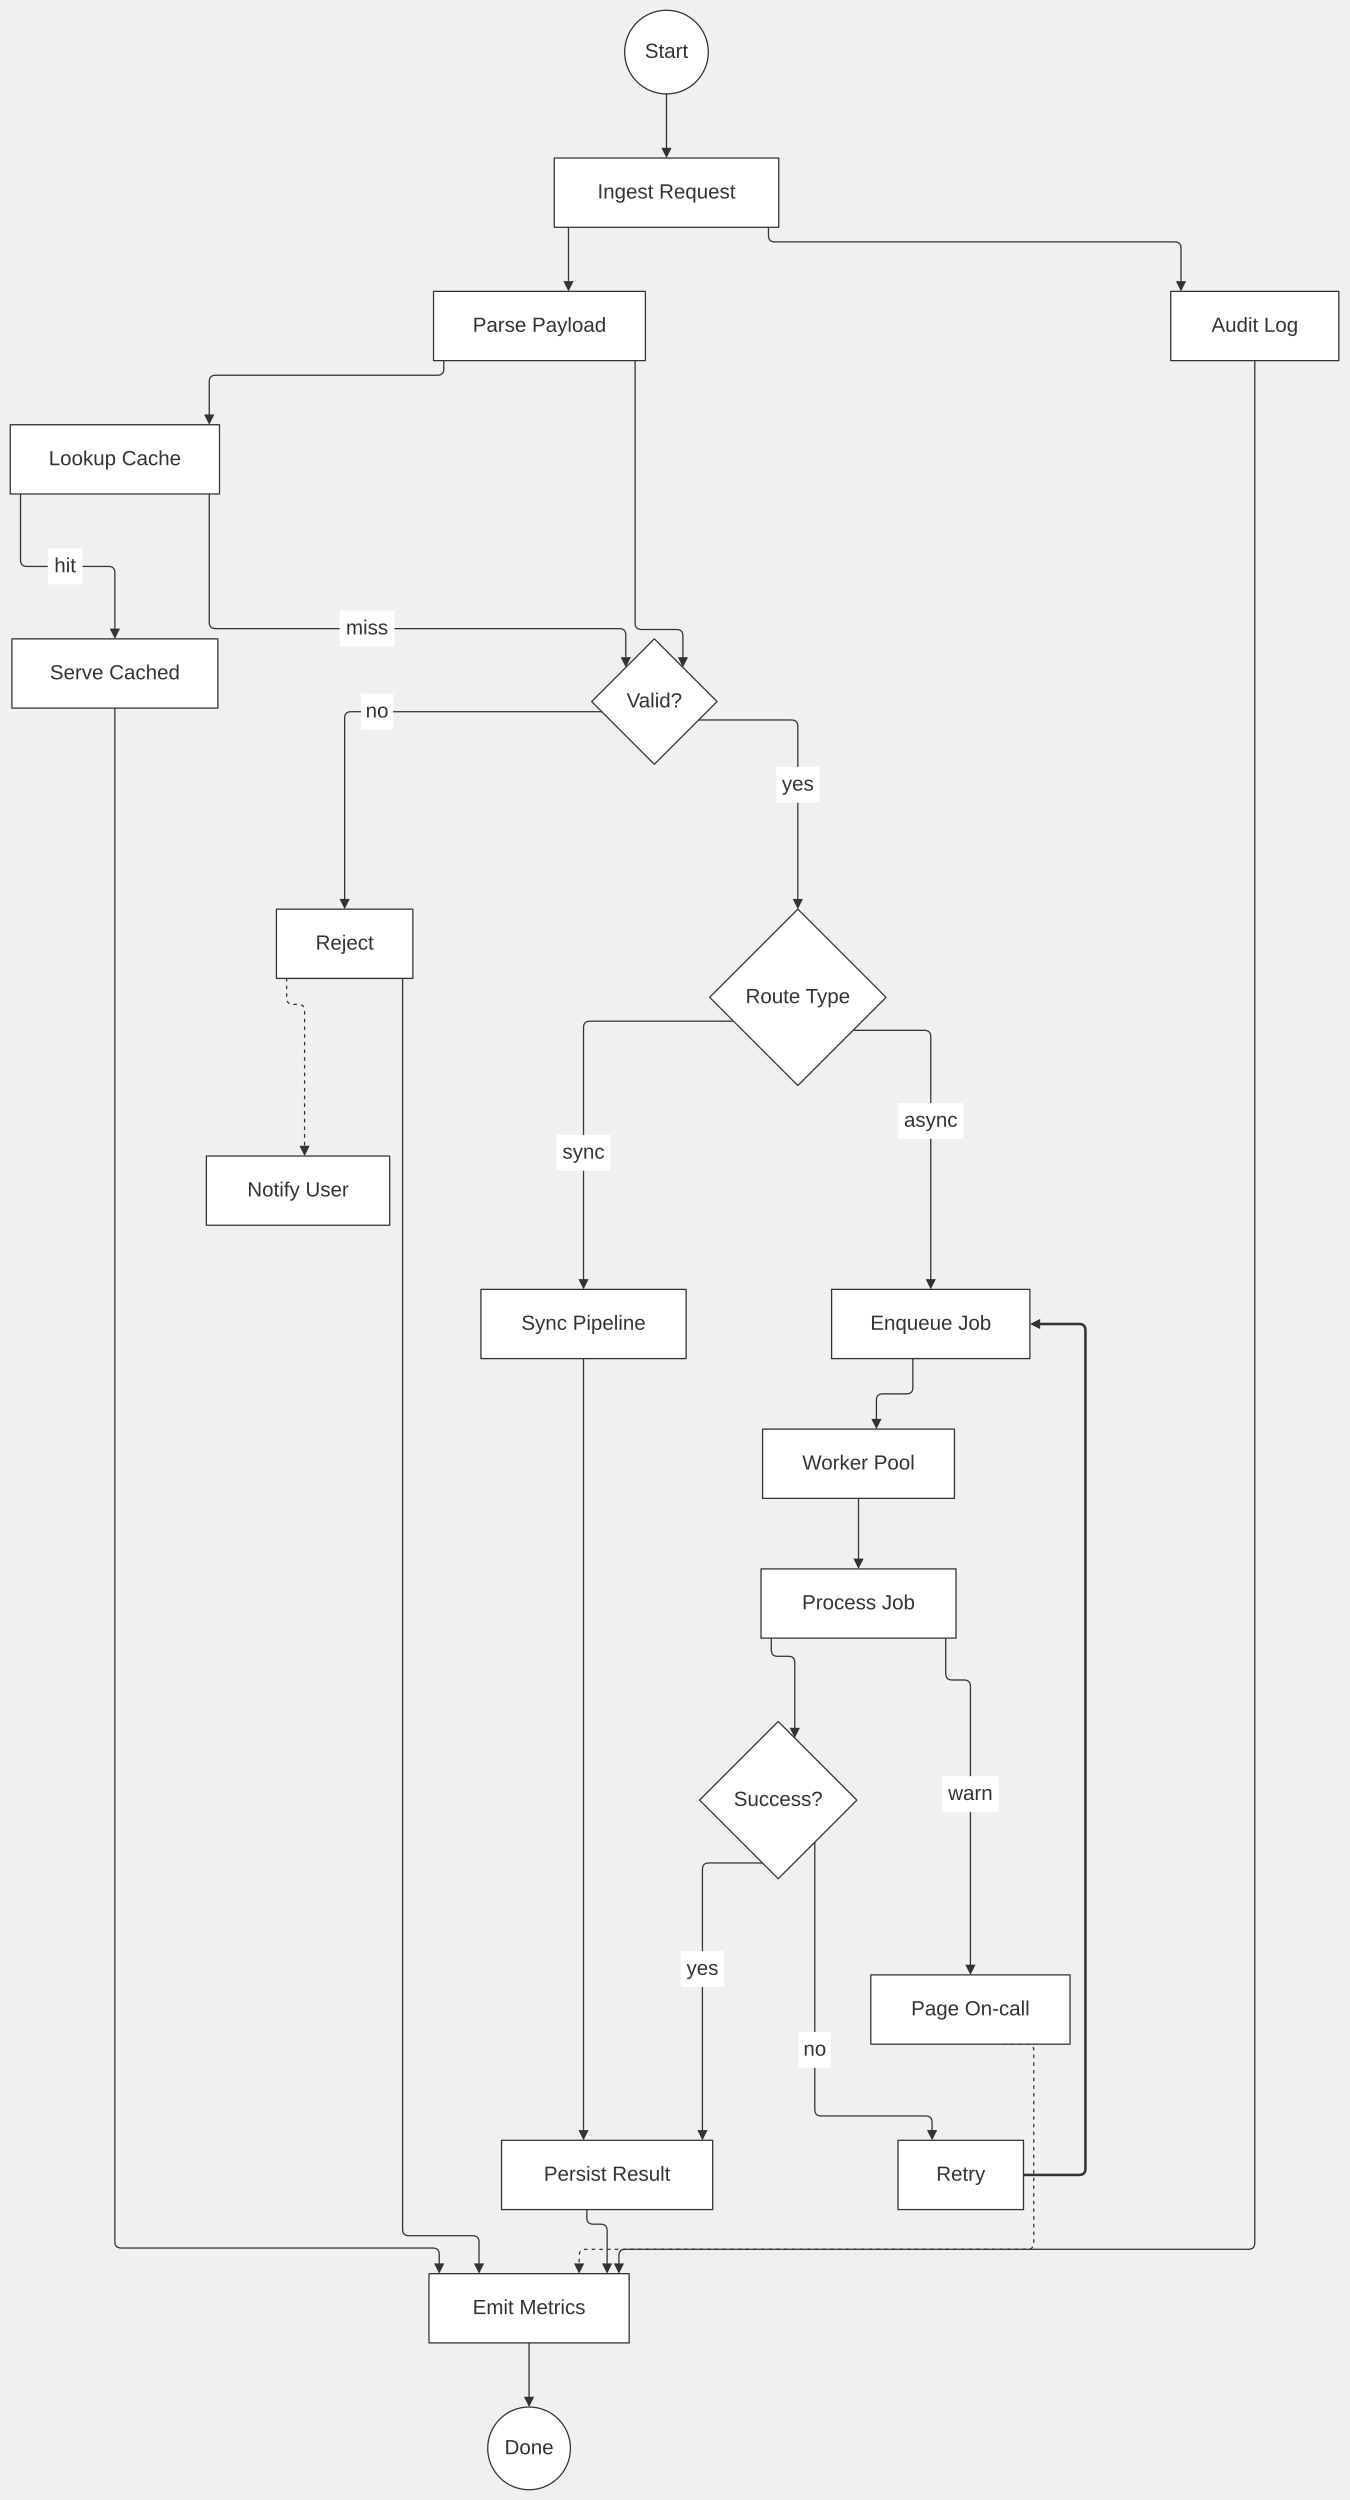
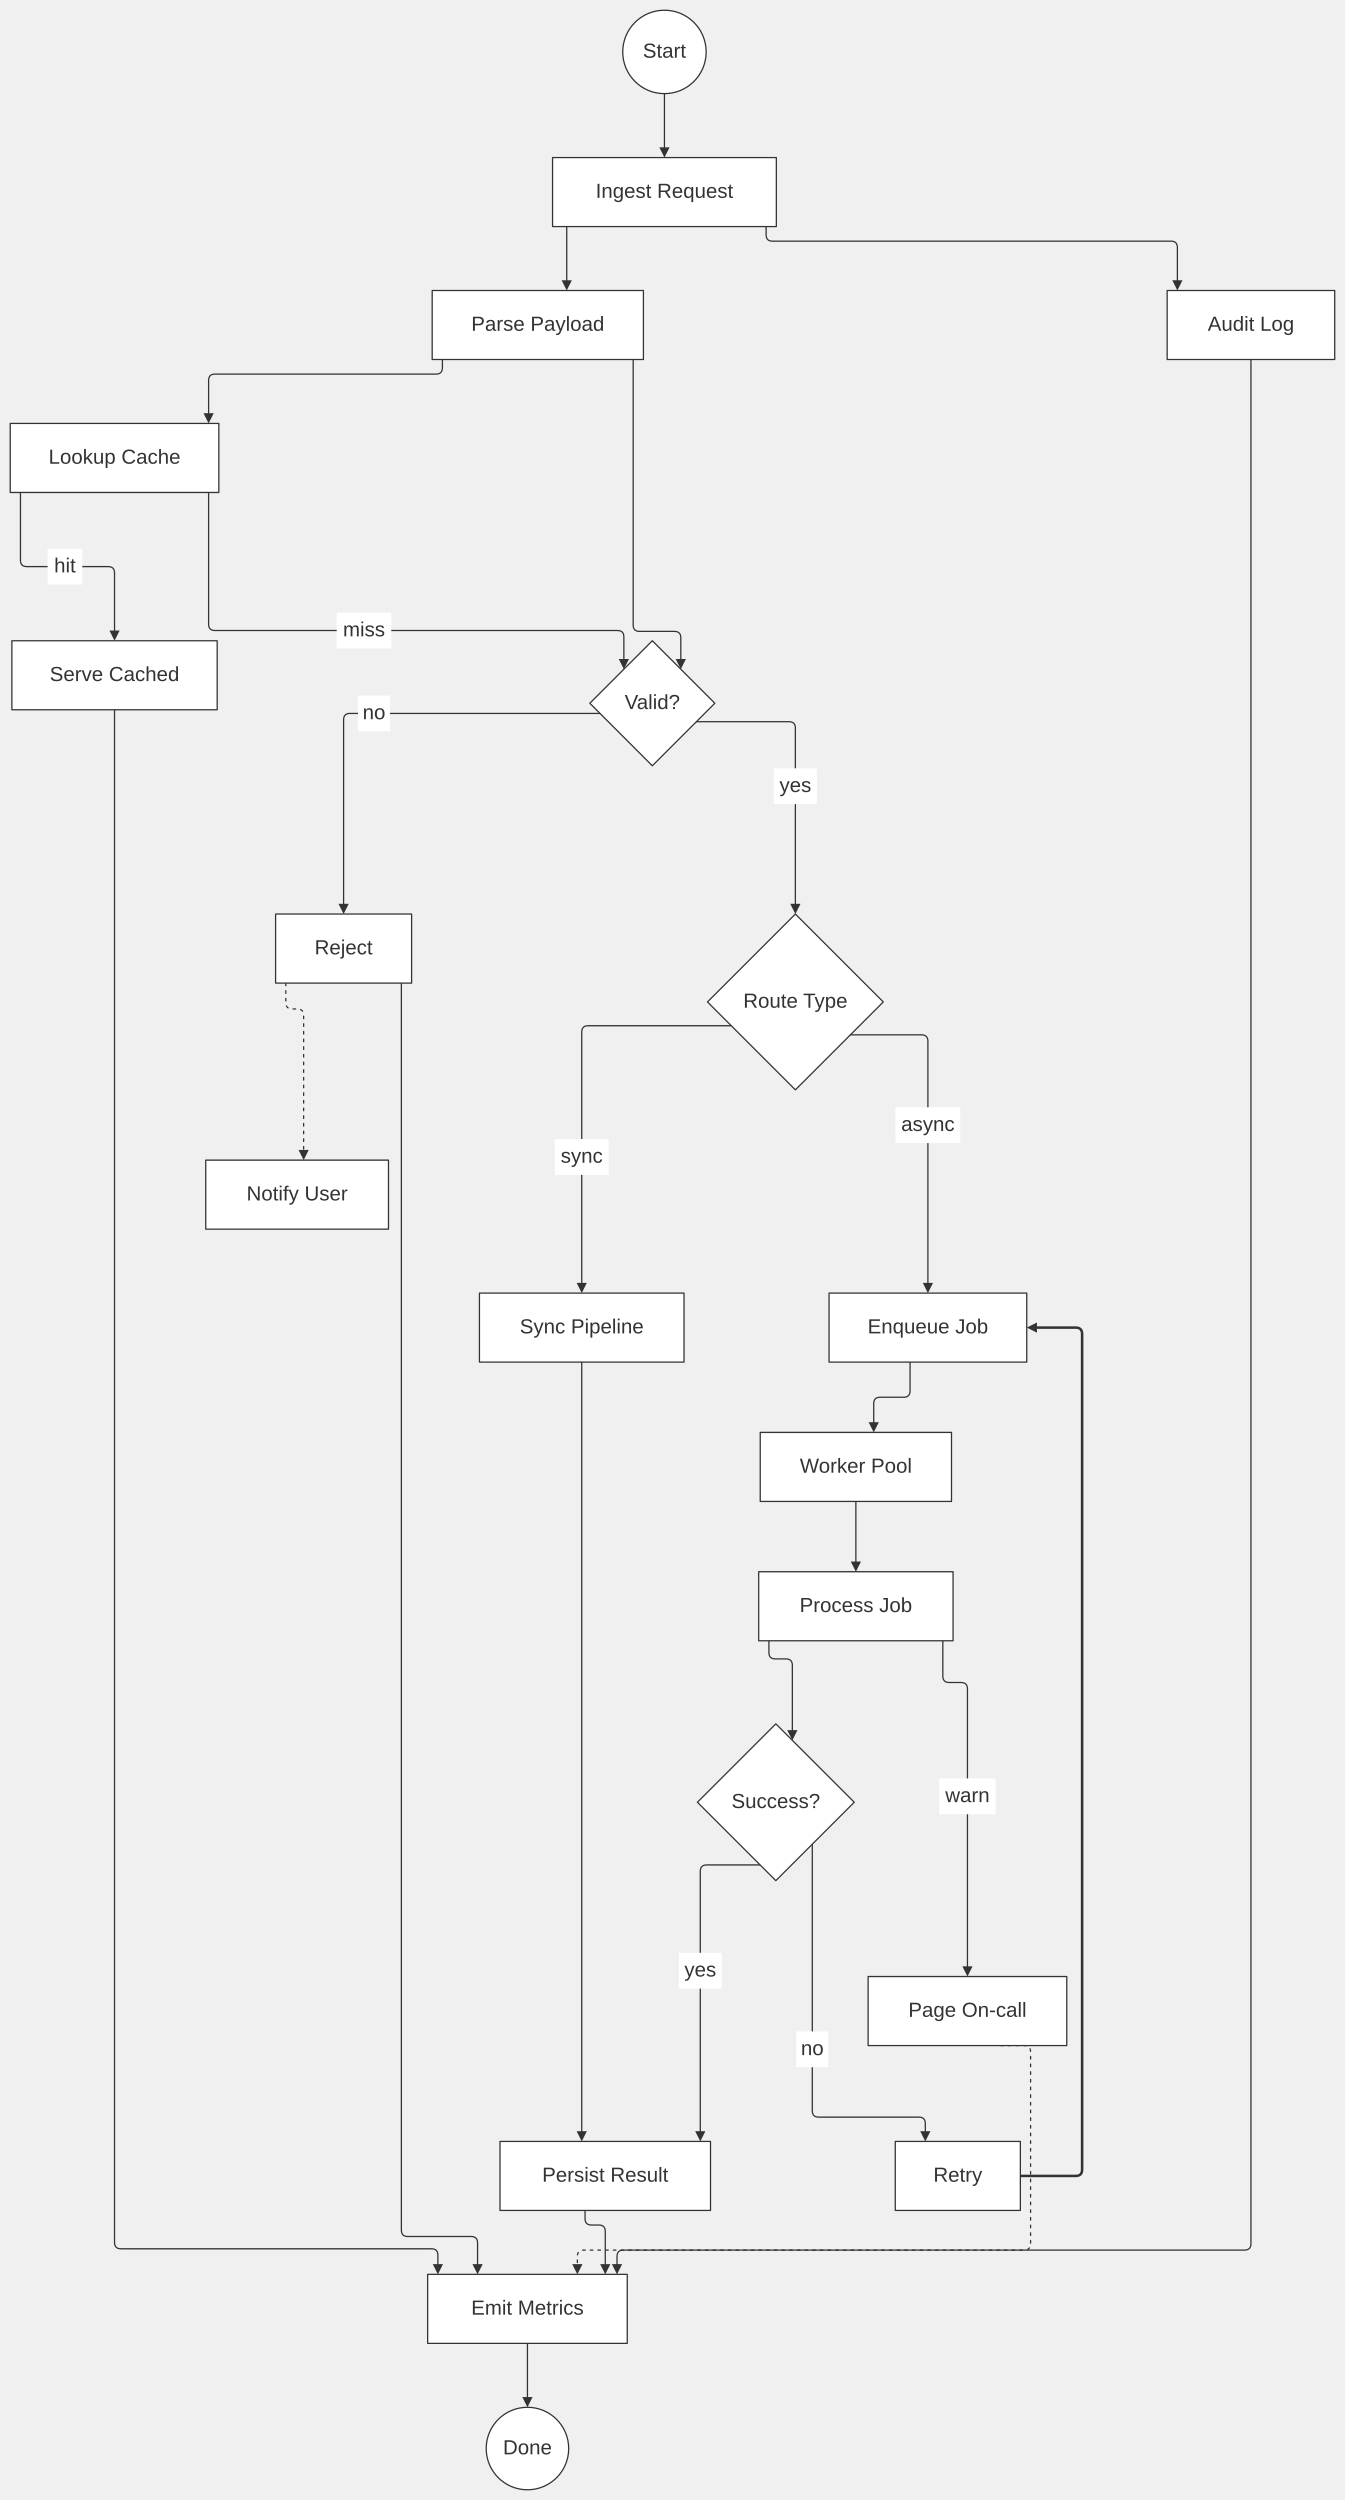
- <svg xmlns="http://www.w3.org/2000/svg" width="100%" viewBox="0 0 1052.17 1949.78" style="max-width: 1052.17px; background-color: transparent;" font-family="&quot;trebuchet ms&quot;, verdana, arial, sans-serif" font-size="16.00">
+ <svg xmlns="http://www.w3.org/2000/svg" width="100%" viewBox="0 0 1052.17 1955.78" style="max-width: 1052.17px; background-color: transparent;" font-family="&quot;trebuchet ms&quot;, verdana, arial, sans-serif" font-size="16.00">
  <defs>
    <marker id="arrowhead" viewBox="0 0 10.00 10.00" refX="5.00" refY="5.00" markerWidth="8.00" markerHeight="8.00" orient="auto-start-reverse" markerUnits="userSpaceOnUse">
      <path d="M 0 0 L 10.00 5.00 L 0 10.00 z" fill="#333" />
    </marker>
  </defs>
  <g transform="translate(0.00,0.00)">
    <g class="edgePaths">
      <path d="M519.80,73.26 L519.80,119.26" stroke="#333" stroke-width="1.00" fill="none" stroke-linecap="round" stroke-linejoin="round" marker-end="url(#arrowhead)" />
      <path d="M443.36,177.26 L443.36,223.26" stroke="#333" stroke-width="1.00" fill="none" stroke-linecap="round" stroke-linejoin="round" marker-end="url(#arrowhead)" />
-       <path d="M495.34,281.26 L495.34,485.94 Q495.34,490.94 500.34,490.94 L527.60,490.94 Q532.60,490.94 532.60,495.94 L532.60,516.54" stroke="#333" stroke-width="1.00" fill="none" stroke-linecap="round" stroke-linejoin="round" marker-end="url(#arrowhead)" />
-       <path d="M469.33,555.07 L273.80,555.07 Q268.80,555.07 268.80,560.07 L268.80,705.07" stroke="#333" stroke-width="1.00" fill="none" stroke-linecap="round" stroke-linejoin="round" marker-end="url(#arrowhead)" />
-       <path d="M223.60,763.07 L223.60,778.32 Q223.60,783.32 228.60,783.32 L232.54,783.32 Q237.54,783.32 237.54,788.32 L237.54,897.59" stroke="#333" stroke-width="1.00" fill="none" stroke-linecap="round" stroke-linejoin="round" stroke-dasharray="2.00,4.00" marker-end="url(#arrowhead)" />
-       <path d="M314.00,763.07 L314.00,1738.66 Q314.00,1743.66 319.00,1743.66 L368.60,1743.66 Q373.60,1743.66 373.60,1748.66 L373.60,1769.26" stroke="#333" stroke-width="1.00" fill="none" stroke-linecap="round" stroke-linejoin="round" marker-end="url(#arrowhead)" />
-       <path d="M544.86,561.53 L617.23,561.53 Q622.23,561.53 622.23,566.53 L622.23,705.07" stroke="#333" stroke-width="1.00" fill="none" stroke-linecap="round" stroke-linejoin="round" marker-end="url(#arrowhead)" />
-       <path d="M572.09,796.44 L460.10,796.44 Q455.10,796.44 455.10,801.44 L455.10,1001.59" stroke="#333" stroke-width="1.00" fill="none" stroke-linecap="round" stroke-linejoin="round" marker-end="url(#arrowhead)" />
-       <path d="M665.25,803.57 L720.91,803.57 Q725.91,803.57 725.91,808.57 L725.91,1001.59" stroke="#333" stroke-width="1.00" fill="none" stroke-linecap="round" stroke-linejoin="round" marker-end="url(#arrowhead)" />
-       <path d="M711.95,1059.59 L711.95,1082.09 Q711.95,1087.09 706.95,1087.09 L688.52,1087.09 Q683.52,1087.09 683.52,1092.09 L683.52,1110.59" stroke="#333" stroke-width="1.00" fill="none" stroke-linecap="round" stroke-linejoin="round" marker-end="url(#arrowhead)" />
-       <path d="M669.56,1168.59 L669.56,1219.59" stroke="#333" stroke-width="1.00" fill="none" stroke-linecap="round" stroke-linejoin="round" marker-end="url(#arrowhead)" />
-       <path d="M601.53,1277.59 L601.53,1286.78 Q601.53,1291.78 606.53,1291.78 L614.86,1291.78 Q619.86,1291.78 619.86,1296.78 L619.86,1351.51" stroke="#333" stroke-width="1.00" fill="none" stroke-linecap="round" stroke-linejoin="round" marker-end="url(#arrowhead)" />
-       <path d="M635.47,1436.73 L635.47,1645.26 Q635.47,1650.26 640.47,1650.26 L721.93,1650.26 Q726.93,1650.26 726.93,1655.26 L726.93,1665.26" stroke="#333" stroke-width="1.00" fill="none" stroke-linecap="round" stroke-linejoin="round" marker-end="url(#arrowhead)" />
-       <path d="M798.24,1696.26 L841.55,1696.26 Q846.55,1696.26 846.55,1691.26 L846.55,1037.59 Q846.55,1032.59 841.55,1032.59 L807.24,1032.59" stroke="#333" stroke-width="2.00" fill="none" stroke-linecap="round" stroke-linejoin="round" marker-end="url(#arrowhead)" />
-       <path d="M594.64,1452.96 L552.84,1452.96 Q547.84,1452.96 547.84,1457.96 L547.84,1665.26" stroke="#333" stroke-width="1.00" fill="none" stroke-linecap="round" stroke-linejoin="round" marker-end="url(#arrowhead)" />
-       <path d="M455.10,1059.59 L455.10,1665.26" stroke="#333" stroke-width="1.00" fill="none" stroke-linecap="round" stroke-linejoin="round" marker-end="url(#arrowhead)" />
-       <path d="M457.70,1723.26 L457.70,1729.66 Q457.70,1734.66 462.70,1734.66 L468.50,1734.66 Q473.50,1734.66 473.50,1739.66 L473.50,1769.26" stroke="#333" stroke-width="1.00" fill="none" stroke-linecap="round" stroke-linejoin="round" marker-end="url(#arrowhead)" />
+       <path d="M495.34,281.26 L495.34,488.94 Q495.34,493.94 500.34,493.94 L527.60,493.94 Q532.60,493.94 532.60,498.94 L532.60,519.54" stroke="#333" stroke-width="1.00" fill="none" stroke-linecap="round" stroke-linejoin="round" marker-end="url(#arrowhead)" />
+       <path d="M469.37,558.11 L273.80,558.11 Q268.80,558.11 268.80,563.11 L268.80,711.07" stroke="#333" stroke-width="1.00" fill="none" stroke-linecap="round" stroke-linejoin="round" marker-end="url(#arrowhead)" />
+       <path d="M223.60,769.07 L223.60,784.32 Q223.60,789.32 228.60,789.32 L232.54,789.32 Q237.54,789.32 237.54,794.32 L237.54,903.59" stroke="#333" stroke-width="1.00" fill="none" stroke-linecap="round" stroke-linejoin="round" stroke-dasharray="2.00,4.00" marker-end="url(#arrowhead)" />
+       <path d="M314.00,769.07 L314.00,1744.66 Q314.00,1749.66 319.00,1749.66 L368.60,1749.66 Q373.60,1749.66 373.60,1754.66 L373.60,1775.26" stroke="#333" stroke-width="1.00" fill="none" stroke-linecap="round" stroke-linejoin="round" marker-end="url(#arrowhead)" />
+       <path d="M544.79,564.60 L617.23,564.60 Q622.23,564.60 622.23,569.60 L622.23,711.07" stroke="#333" stroke-width="1.00" fill="none" stroke-linecap="round" stroke-linejoin="round" marker-end="url(#arrowhead)" />
+       <path d="M572.09,802.44 L460.10,802.44 Q455.10,802.44 455.10,807.44 L455.10,1007.59" stroke="#333" stroke-width="1.00" fill="none" stroke-linecap="round" stroke-linejoin="round" marker-end="url(#arrowhead)" />
+       <path d="M665.25,809.57 L720.91,809.57 Q725.91,809.57 725.91,814.57 L725.91,1007.59" stroke="#333" stroke-width="1.00" fill="none" stroke-linecap="round" stroke-linejoin="round" marker-end="url(#arrowhead)" />
+       <path d="M711.95,1065.59 L711.95,1088.09 Q711.95,1093.09 706.95,1093.09 L688.52,1093.09 Q683.52,1093.09 683.52,1098.09 L683.52,1116.59" stroke="#333" stroke-width="1.00" fill="none" stroke-linecap="round" stroke-linejoin="round" marker-end="url(#arrowhead)" />
+       <path d="M669.56,1174.59 L669.56,1225.59" stroke="#333" stroke-width="1.00" fill="none" stroke-linecap="round" stroke-linejoin="round" marker-end="url(#arrowhead)" />
+       <path d="M601.53,1283.59 L601.53,1292.78 Q601.53,1297.78 606.53,1297.78 L614.86,1297.78 Q619.86,1297.78 619.86,1302.78 L619.86,1357.51" stroke="#333" stroke-width="1.00" fill="none" stroke-linecap="round" stroke-linejoin="round" marker-end="url(#arrowhead)" />
+       <path d="M635.47,1442.73 L635.47,1651.26 Q635.47,1656.26 640.47,1656.26 L718.88,1656.26 Q723.88,1656.26 723.88,1661.26 L723.88,1671.26" stroke="#333" stroke-width="1.00" fill="none" stroke-linecap="round" stroke-linejoin="round" marker-end="url(#arrowhead)" />
+       <path d="M798.24,1702.26 L841.55,1702.26 Q846.55,1702.26 846.55,1697.26 L846.55,1043.59 Q846.55,1038.59 841.55,1038.59 L807.24,1038.59" stroke="#333" stroke-width="2.00" fill="none" stroke-linecap="round" stroke-linejoin="round" marker-end="url(#arrowhead)" />
+       <path d="M594.64,1458.96 L552.84,1458.96 Q547.84,1458.96 547.84,1463.96 L547.84,1671.26" stroke="#333" stroke-width="1.00" fill="none" stroke-linecap="round" stroke-linejoin="round" marker-end="url(#arrowhead)" />
+       <path d="M455.10,1065.59 L455.10,1671.26" stroke="#333" stroke-width="1.00" fill="none" stroke-linecap="round" stroke-linejoin="round" marker-end="url(#arrowhead)" />
+       <path d="M457.70,1729.26 L457.70,1735.66 Q457.70,1740.66 462.70,1740.66 L468.50,1740.66 Q473.50,1740.66 473.50,1745.66 L473.50,1775.26" stroke="#333" stroke-width="1.00" fill="none" stroke-linecap="round" stroke-linejoin="round" marker-end="url(#arrowhead)" />
      <path d="M346.11,281.26 L346.11,287.66 Q346.11,292.66 341.11,292.66 L168.19,292.66 Q163.19,292.66 163.19,297.66 L163.19,327.26" stroke="#333" stroke-width="1.00" fill="none" stroke-linecap="round" stroke-linejoin="round" marker-end="url(#arrowhead)" />
-       <path d="M16.00,385.26 L16.00,436.76 Q16.00,441.76 21.00,441.76 L84.60,441.76 Q89.60,441.76 89.60,446.76 L89.60,494.26" stroke="#333" stroke-width="1.00" fill="none" stroke-linecap="round" stroke-linejoin="round" marker-end="url(#arrowhead)" />
-       <path d="M89.60,552.26 L89.60,1748.26 Q89.60,1753.26 94.60,1753.26 L337.56,1753.26 Q342.56,1753.26 342.56,1758.26 L342.56,1769.26" stroke="#333" stroke-width="1.00" fill="none" stroke-linecap="round" stroke-linejoin="round" marker-end="url(#arrowhead)" />
-       <path d="M163.19,385.26 L163.19,485.26 Q163.19,490.26 168.19,490.26 L483.05,490.26 Q488.05,490.26 488.05,495.26 L488.05,516.54" stroke="#333" stroke-width="1.00" fill="none" stroke-linecap="round" stroke-linejoin="round" marker-end="url(#arrowhead)" />
+       <path d="M16.00,385.26 L16.00,438.26 Q16.00,443.26 21.00,443.26 L84.60,443.26 Q89.60,443.26 89.60,448.26 L89.60,497.26" stroke="#333" stroke-width="1.00" fill="none" stroke-linecap="round" stroke-linejoin="round" marker-end="url(#arrowhead)" />
+       <path d="M89.60,555.26 L89.60,1754.26 Q89.60,1759.26 94.60,1759.26 L337.56,1759.26 Q342.56,1759.26 342.56,1764.26 L342.56,1775.26" stroke="#333" stroke-width="1.00" fill="none" stroke-linecap="round" stroke-linejoin="round" marker-end="url(#arrowhead)" />
+       <path d="M163.19,385.26 L163.19,488.26 Q163.19,493.26 168.19,493.26 L483.05,493.26 Q488.05,493.26 488.05,498.26 L488.05,519.54" stroke="#333" stroke-width="1.00" fill="none" stroke-linecap="round" stroke-linejoin="round" marker-end="url(#arrowhead)" />
      <path d="M599.34,177.26 L599.34,183.66 Q599.34,188.66 604.34,188.66 L916.08,188.66 Q921.08,188.66 921.08,193.66 L921.08,223.26" stroke="#333" stroke-width="1.00" fill="none" stroke-linecap="round" stroke-linejoin="round" marker-end="url(#arrowhead)" />
-       <path d="M978.63,281.26 L978.63,1749.26 Q978.63,1754.26 973.63,1754.26 L487.70,1754.26 Q482.70,1754.26 482.70,1759.26 L482.70,1769.26" stroke="#333" stroke-width="1.00" fill="none" stroke-linecap="round" stroke-linejoin="round" marker-end="url(#arrowhead)" />
-       <path d="M737.59,1277.59 L737.59,1305.25 Q737.59,1310.25 742.59,1310.25 L751.85,1310.25 Q756.85,1310.25 756.85,1315.25 L756.85,1536.26" stroke="#333" stroke-width="1.00" fill="none" stroke-linecap="round" stroke-linejoin="round" marker-end="url(#arrowhead)" />
-       <path d="M782.87,1594.26 L801.24,1594.26 Q806.24,1594.26 806.24,1599.26 L806.24,1749.26 Q806.24,1754.26 801.24,1754.26 L456.67,1754.26 Q451.67,1754.26 451.67,1759.26 L451.67,1769.26" stroke="#333" stroke-width="1.00" fill="none" stroke-linecap="round" stroke-linejoin="round" stroke-dasharray="2.00,4.00" marker-end="url(#arrowhead)" />
-       <path d="M412.63,1827.26 L412.63,1873.26" stroke="#333" stroke-width="1.00" fill="none" stroke-linecap="round" stroke-linejoin="round" marker-end="url(#arrowhead)" />
+       <path d="M978.63,281.26 L978.63,1755.26 Q978.63,1760.26 973.63,1760.26 L487.70,1760.26 Q482.70,1760.26 482.70,1765.26 L482.70,1775.26" stroke="#333" stroke-width="1.00" fill="none" stroke-linecap="round" stroke-linejoin="round" marker-end="url(#arrowhead)" />
+       <path d="M737.59,1283.59 L737.59,1311.25 Q737.59,1316.25 742.59,1316.25 L751.85,1316.25 Q756.85,1316.25 756.85,1321.25 L756.85,1542.26" stroke="#333" stroke-width="1.00" fill="none" stroke-linecap="round" stroke-linejoin="round" marker-end="url(#arrowhead)" />
+       <path d="M782.87,1600.26 L801.24,1600.26 Q806.24,1600.26 806.24,1605.26 L806.24,1755.26 Q806.24,1760.26 801.24,1760.26 L456.67,1760.26 Q451.67,1760.26 451.67,1765.26 L451.67,1775.26" stroke="#333" stroke-width="1.00" fill="none" stroke-linecap="round" stroke-linejoin="round" stroke-dasharray="2.00,4.00" marker-end="url(#arrowhead)" />
+       <path d="M412.63,1833.26 L412.63,1879.26" stroke="#333" stroke-width="1.00" fill="none" stroke-linecap="round" stroke-linejoin="round" marker-end="url(#arrowhead)" />
    </g>
    <g class="nodes">
-       <ellipse cx="412.63" cy="1909.52" rx="32.26" ry="32.26" fill="white" stroke="#333" stroke-width="1.00" stroke-linejoin="round" />
-       <text x="412.63" y="1909.52" text-anchor="middle" dominant-baseline="middle" fill="#333">Done</text>
-       <rect x="679.15" y="1540.26" width="155.40" height="54.00" fill="white" stroke="#333" stroke-width="1.00" stroke-linejoin="round" />
-       <text x="756.85" y="1567.26" text-anchor="middle" dominant-baseline="middle" fill="#333">Page On-call</text>
+       <ellipse cx="412.63" cy="1915.52" rx="32.26" ry="32.26" fill="white" stroke="#333" stroke-width="1.00" stroke-linejoin="round" />
+       <text x="412.63" y="1915.52" text-anchor="middle" dominant-baseline="middle" fill="#333">Done</text>
+       <rect x="679.15" y="1546.26" width="155.40" height="54.00" fill="white" stroke="#333" stroke-width="1.00" stroke-linejoin="round" />
+       <text x="756.85" y="1573.26" text-anchor="middle" dominant-baseline="middle" fill="#333">Page On-call</text>
      <rect x="913.08" y="227.26" width="131.08" height="54.00" fill="white" stroke="#333" stroke-width="1.00" stroke-linejoin="round" />
      <text x="978.63" y="254.26" text-anchor="middle" dominant-baseline="middle" fill="#333">Audit Log</text>
      <rect x="8.00" y="331.26" width="163.19" height="54.00" fill="white" stroke="#333" stroke-width="1.00" stroke-linejoin="round" />
      <text x="89.60" y="358.26" text-anchor="middle" dominant-baseline="middle" fill="#333">Lookup Cache</text>
-       <rect x="9.30" y="498.26" width="160.60" height="54.00" fill="white" stroke="#333" stroke-width="1.00" stroke-linejoin="round" />
-       <text x="89.60" y="525.26" text-anchor="middle" dominant-baseline="middle" fill="#333">Serve Cached</text>
+       <rect x="9.30" y="501.26" width="160.60" height="54.00" fill="white" stroke="#333" stroke-width="1.00" stroke-linejoin="round" />
+       <text x="89.60" y="528.26" text-anchor="middle" dominant-baseline="middle" fill="#333">Serve Cached</text>
      <rect x="432.27" y="123.26" width="175.07" height="54.00" fill="white" stroke="#333" stroke-width="1.00" stroke-linejoin="round" />
      <text x="519.80" y="150.26" text-anchor="middle" dominant-baseline="middle" fill="#333">Ingest Request</text>
-       <rect x="334.56" y="1773.26" width="156.14" height="54.00" fill="white" stroke="#333" stroke-width="1.00" stroke-linejoin="round" />
-       <text x="412.63" y="1800.26" text-anchor="middle" dominant-baseline="middle" fill="#333">Emit Metrics</text>
-       <rect x="160.96" y="901.59" width="142.96" height="54.00" fill="white" stroke="#333" stroke-width="1.00" stroke-linejoin="round" />
-       <text x="232.44" y="928.59" text-anchor="middle" dominant-baseline="middle" fill="#333">Notify User</text>
+       <rect x="334.56" y="1779.26" width="156.14" height="54.00" fill="white" stroke="#333" stroke-width="1.00" stroke-linejoin="round" />
+       <text x="412.63" y="1806.26" text-anchor="middle" dominant-baseline="middle" fill="#333">Emit Metrics</text>
+       <rect x="160.96" y="907.59" width="142.96" height="54.00" fill="white" stroke="#333" stroke-width="1.00" stroke-linejoin="round" />
+       <text x="232.44" y="934.59" text-anchor="middle" dominant-baseline="middle" fill="#333">Notify User</text>
      <rect x="338.11" y="227.26" width="165.24" height="54.00" fill="white" stroke="#333" stroke-width="1.00" stroke-linejoin="round" />
      <text x="420.72" y="254.26" text-anchor="middle" dominant-baseline="middle" fill="#333">Parse Payload</text>
-       <rect x="391.16" y="1669.26" width="164.68" height="54.00" fill="white" stroke="#333" stroke-width="1.00" stroke-linejoin="round" />
-       <text x="473.50" y="1696.26" text-anchor="middle" dominant-baseline="middle" fill="#333">Persist Result</text>
-       <rect x="593.53" y="1223.59" width="152.06" height="54.00" fill="white" stroke="#333" stroke-width="1.00" stroke-linejoin="round" />
-       <text x="669.56" y="1250.59" text-anchor="middle" dominant-baseline="middle" fill="#333">Process Job</text>
-       <rect x="648.58" y="1005.59" width="154.66" height="54.00" fill="white" stroke="#333" stroke-width="1.00" stroke-linejoin="round" />
-       <text x="725.91" y="1032.59" text-anchor="middle" dominant-baseline="middle" fill="#333">Enqueue Job</text>
-       <rect x="215.60" y="709.07" width="106.40" height="54.00" fill="white" stroke="#333" stroke-width="1.00" stroke-linejoin="round" />
-       <text x="268.80" y="736.07" text-anchor="middle" dominant-baseline="middle" fill="#333">Reject</text>
-       <rect x="700.38" y="1669.26" width="97.86" height="54.00" fill="white" stroke="#333" stroke-width="1.00" stroke-linejoin="round" />
-       <text x="749.31" y="1696.26" text-anchor="middle" dominant-baseline="middle" fill="#333">Retry</text>
-       <polygon points="622.23,709.07 690.99,777.83 622.23,846.59 553.47,777.83" fill="white" stroke="#333" stroke-width="1.00" stroke-linejoin="round" />
-       <text x="622.23" y="777.83" text-anchor="middle" dominant-baseline="middle" fill="#333">Route Type</text>
+       <rect x="391.16" y="1675.26" width="164.68" height="54.00" fill="white" stroke="#333" stroke-width="1.00" stroke-linejoin="round" />
+       <text x="473.50" y="1702.26" text-anchor="middle" dominant-baseline="middle" fill="#333">Persist Result</text>
+       <rect x="593.53" y="1229.59" width="152.06" height="54.00" fill="white" stroke="#333" stroke-width="1.00" stroke-linejoin="round" />
+       <text x="669.56" y="1256.59" text-anchor="middle" dominant-baseline="middle" fill="#333">Process Job</text>
+       <rect x="648.58" y="1011.59" width="154.66" height="54.00" fill="white" stroke="#333" stroke-width="1.00" stroke-linejoin="round" />
+       <text x="725.91" y="1038.59" text-anchor="middle" dominant-baseline="middle" fill="#333">Enqueue Job</text>
+       <rect x="215.60" y="715.07" width="106.40" height="54.00" fill="white" stroke="#333" stroke-width="1.00" stroke-linejoin="round" />
+       <text x="268.80" y="742.07" text-anchor="middle" dominant-baseline="middle" fill="#333">Reject</text>
+       <rect x="700.38" y="1675.26" width="97.86" height="54.00" fill="white" stroke="#333" stroke-width="1.00" stroke-linejoin="round" />
+       <text x="749.31" y="1702.26" text-anchor="middle" dominant-baseline="middle" fill="#333">Retry</text>
+       <polygon points="622.23,715.07 690.99,783.83 622.23,852.59 553.47,783.83" fill="white" stroke="#333" stroke-width="1.00" stroke-linejoin="round" />
+       <text x="622.23" y="783.83" text-anchor="middle" dominant-baseline="middle" fill="#333">Route Type</text>
      <ellipse cx="519.80" cy="40.63" rx="32.63" ry="32.63" fill="white" stroke="#333" stroke-width="1.00" stroke-linejoin="round" />
      <text x="519.80" y="40.63" text-anchor="middle" dominant-baseline="middle" fill="#333">Start</text>
-       <polygon points="606.94,1342.59 668.28,1403.92 606.94,1465.26 545.60,1403.92" fill="white" stroke="#333" stroke-width="1.00" stroke-linejoin="round" />
-       <text x="606.94" y="1403.92" text-anchor="middle" dominant-baseline="middle" fill="#333">Success?</text>
-       <rect x="375.08" y="1005.59" width="160.04" height="54.00" fill="white" stroke="#333" stroke-width="1.00" stroke-linejoin="round" />
-       <text x="455.10" y="1032.59" text-anchor="middle" dominant-baseline="middle" fill="#333">Sync Pipeline</text>
-       <polygon points="510.32,498.26 559.22,547.16 510.32,596.07 461.42,547.16" fill="white" stroke="#333" stroke-width="1.00" stroke-linejoin="round" />
-       <text x="510.32" y="547.16" text-anchor="middle" dominant-baseline="middle" fill="#333">Valid?</text>
-       <rect x="594.74" y="1114.59" width="149.64" height="54.00" fill="white" stroke="#333" stroke-width="1.00" stroke-linejoin="round" />
-       <text x="669.56" y="1141.59" text-anchor="middle" dominant-baseline="middle" fill="#333">Worker Pool</text>
+       <polygon points="606.94,1348.59 668.28,1409.92 606.94,1471.26 545.60,1409.92" fill="white" stroke="#333" stroke-width="1.00" stroke-linejoin="round" />
+       <text x="606.94" y="1409.92" text-anchor="middle" dominant-baseline="middle" fill="#333">Success?</text>
+       <rect x="375.08" y="1011.59" width="160.04" height="54.00" fill="white" stroke="#333" stroke-width="1.00" stroke-linejoin="round" />
+       <text x="455.10" y="1038.59" text-anchor="middle" dominant-baseline="middle" fill="#333">Sync Pipeline</text>
+       <polygon points="510.32,501.26 559.22,550.16 510.32,599.07 461.42,550.16" fill="white" stroke="#333" stroke-width="1.00" stroke-linejoin="round" />
+       <text x="510.32" y="550.16" text-anchor="middle" dominant-baseline="middle" fill="#333">Valid?</text>
+       <rect x="594.74" y="1120.59" width="149.64" height="54.00" fill="white" stroke="#333" stroke-width="1.00" stroke-linejoin="round" />
+       <text x="669.56" y="1147.59" text-anchor="middle" dominant-baseline="middle" fill="#333">Worker Pool</text>
    </g>
    <g class="edgeLabels">
-       <rect x="281.52" y="541.07" width="25.08" height="28.00" fill="white" />
-       <text x="294.06" y="555.07" text-anchor="middle" dominant-baseline="middle" fill="#333">no</text>
-       <rect x="605.43" y="598.07" width="33.61" height="28.00" fill="white" />
-       <text x="622.23" y="612.07" text-anchor="middle" dominant-baseline="middle" fill="#333">yes</text>
-       <rect x="434.02" y="885.09" width="42.15" height="28.00" fill="white" />
-       <text x="455.10" y="899.09" text-anchor="middle" dominant-baseline="middle" fill="#333">sync</text>
-       <rect x="700.56" y="860.25" width="50.69" height="28.00" fill="white" />
-       <text x="725.91" y="874.25" text-anchor="middle" dominant-baseline="middle" fill="#333">async</text>
-       <rect x="622.93" y="1584.72" width="25.08" height="28.00" fill="white" />
-       <text x="635.47" y="1598.72" text-anchor="middle" dominant-baseline="middle" fill="#333">no</text>
-       <rect x="531.03" y="1521.71" width="33.61" height="28.00" fill="white" />
-       <text x="547.84" y="1535.71" text-anchor="middle" dominant-baseline="middle" fill="#333">yes</text>
-       <rect x="37.24" y="427.76" width="27.12" height="28.00" fill="white" />
-       <text x="50.80" y="441.76" text-anchor="middle" dominant-baseline="middle" fill="#333">hit</text>
-       <rect x="264.90" y="476.26" width="42.71" height="28.00" fill="white" />
-       <text x="286.26" y="490.26" text-anchor="middle" dominant-baseline="middle" fill="#333">miss</text>
-       <rect x="734.84" y="1385.29" width="44.01" height="28.00" fill="white" />
-       <text x="756.85" y="1399.29" text-anchor="middle" dominant-baseline="middle" fill="#333">warn</text>
+       <rect x="280.07" y="544.11" width="25.08" height="28.00" fill="white" />
+       <text x="292.60" y="558.11" text-anchor="middle" dominant-baseline="middle" fill="#333">no</text>
+       <rect x="605.43" y="601.07" width="33.61" height="28.00" fill="white" />
+       <text x="622.23" y="615.07" text-anchor="middle" dominant-baseline="middle" fill="#333">yes</text>
+       <rect x="434.02" y="891.09" width="42.15" height="28.00" fill="white" />
+       <text x="455.10" y="905.09" text-anchor="middle" dominant-baseline="middle" fill="#333">sync</text>
+       <rect x="700.56" y="866.25" width="50.69" height="28.00" fill="white" />
+       <text x="725.91" y="880.25" text-anchor="middle" dominant-baseline="middle" fill="#333">async</text>
+       <rect x="622.93" y="1589.20" width="25.08" height="28.00" fill="white" />
+       <text x="635.47" y="1603.20" text-anchor="middle" dominant-baseline="middle" fill="#333">no</text>
+       <rect x="531.03" y="1527.71" width="33.61" height="28.00" fill="white" />
+       <text x="547.84" y="1541.71" text-anchor="middle" dominant-baseline="middle" fill="#333">yes</text>
+       <rect x="37.24" y="429.26" width="27.12" height="28.00" fill="white" />
+       <text x="50.80" y="443.26" text-anchor="middle" dominant-baseline="middle" fill="#333">hit</text>
+       <rect x="263.40" y="479.26" width="42.71" height="28.00" fill="white" />
+       <text x="284.76" y="493.26" text-anchor="middle" dominant-baseline="middle" fill="#333">miss</text>
+       <rect x="734.84" y="1391.29" width="44.01" height="28.00" fill="white" />
+       <text x="756.85" y="1405.29" text-anchor="middle" dominant-baseline="middle" fill="#333">warn</text>
    </g>
  </g>
</svg>
